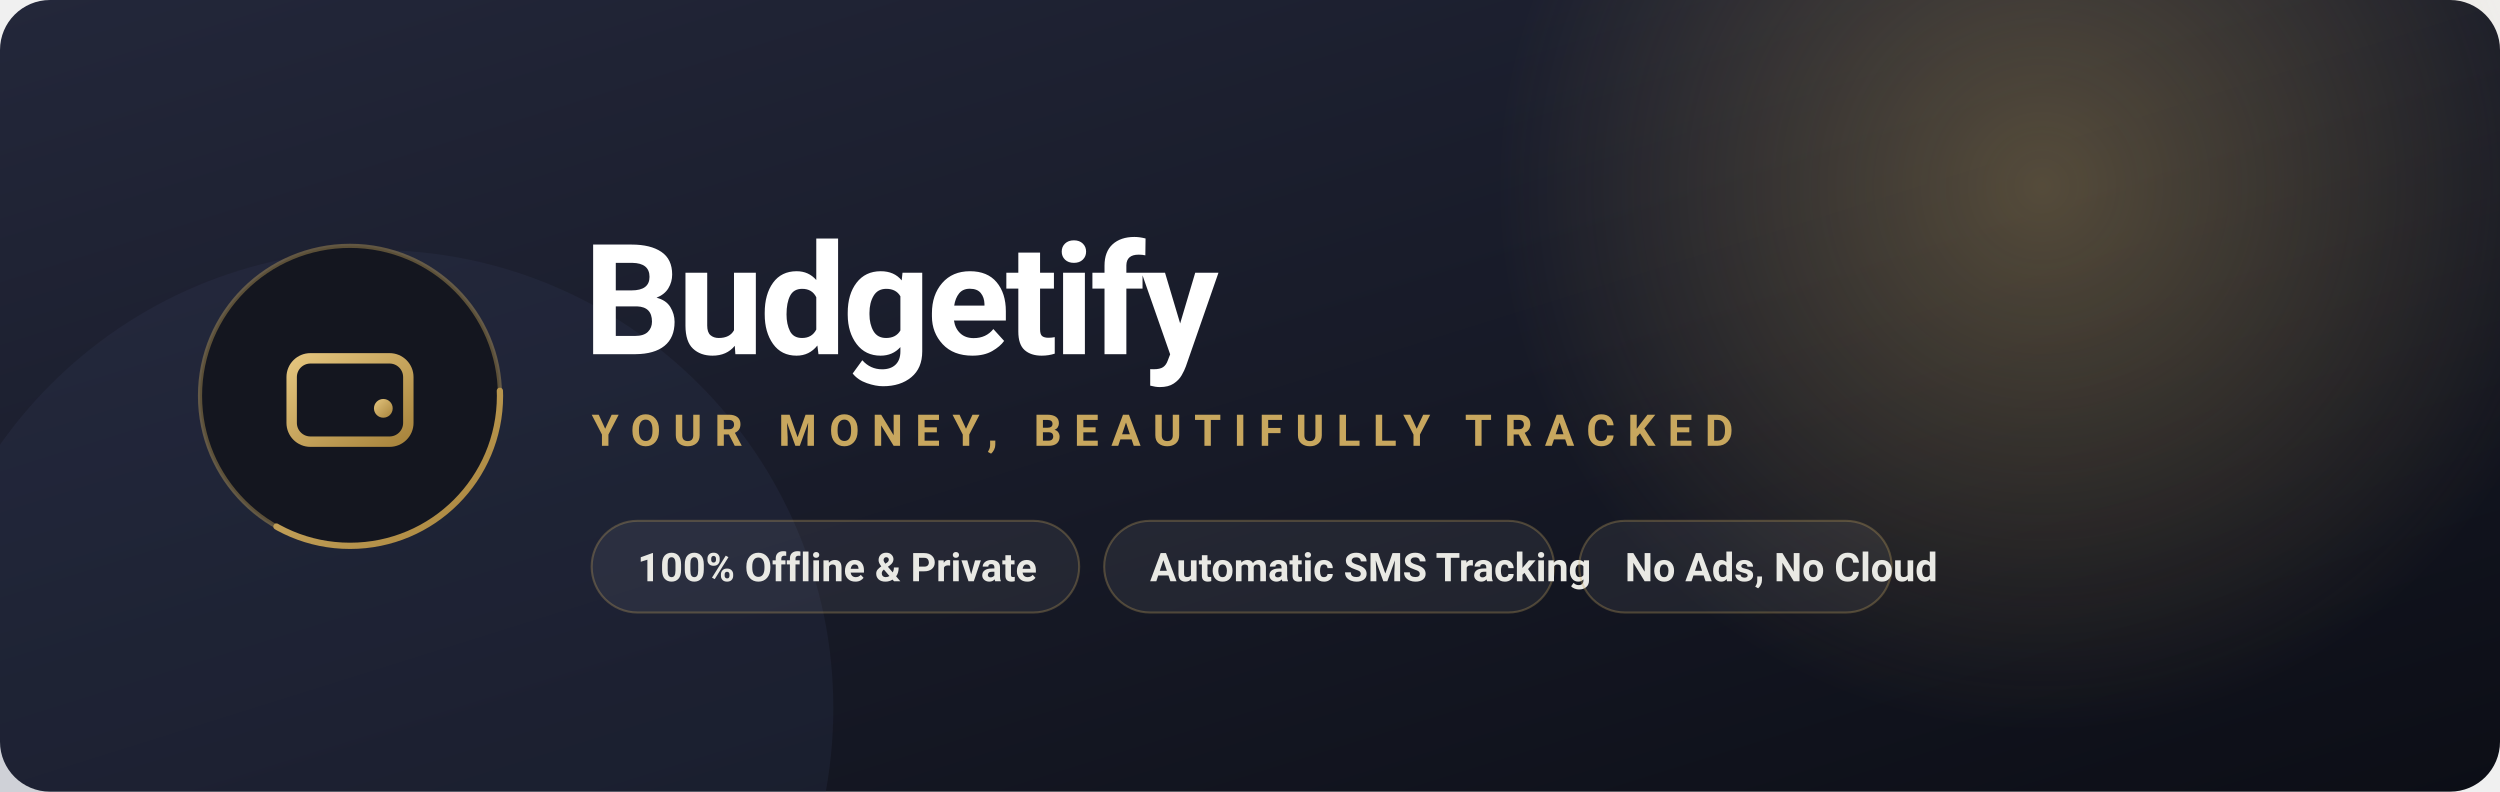
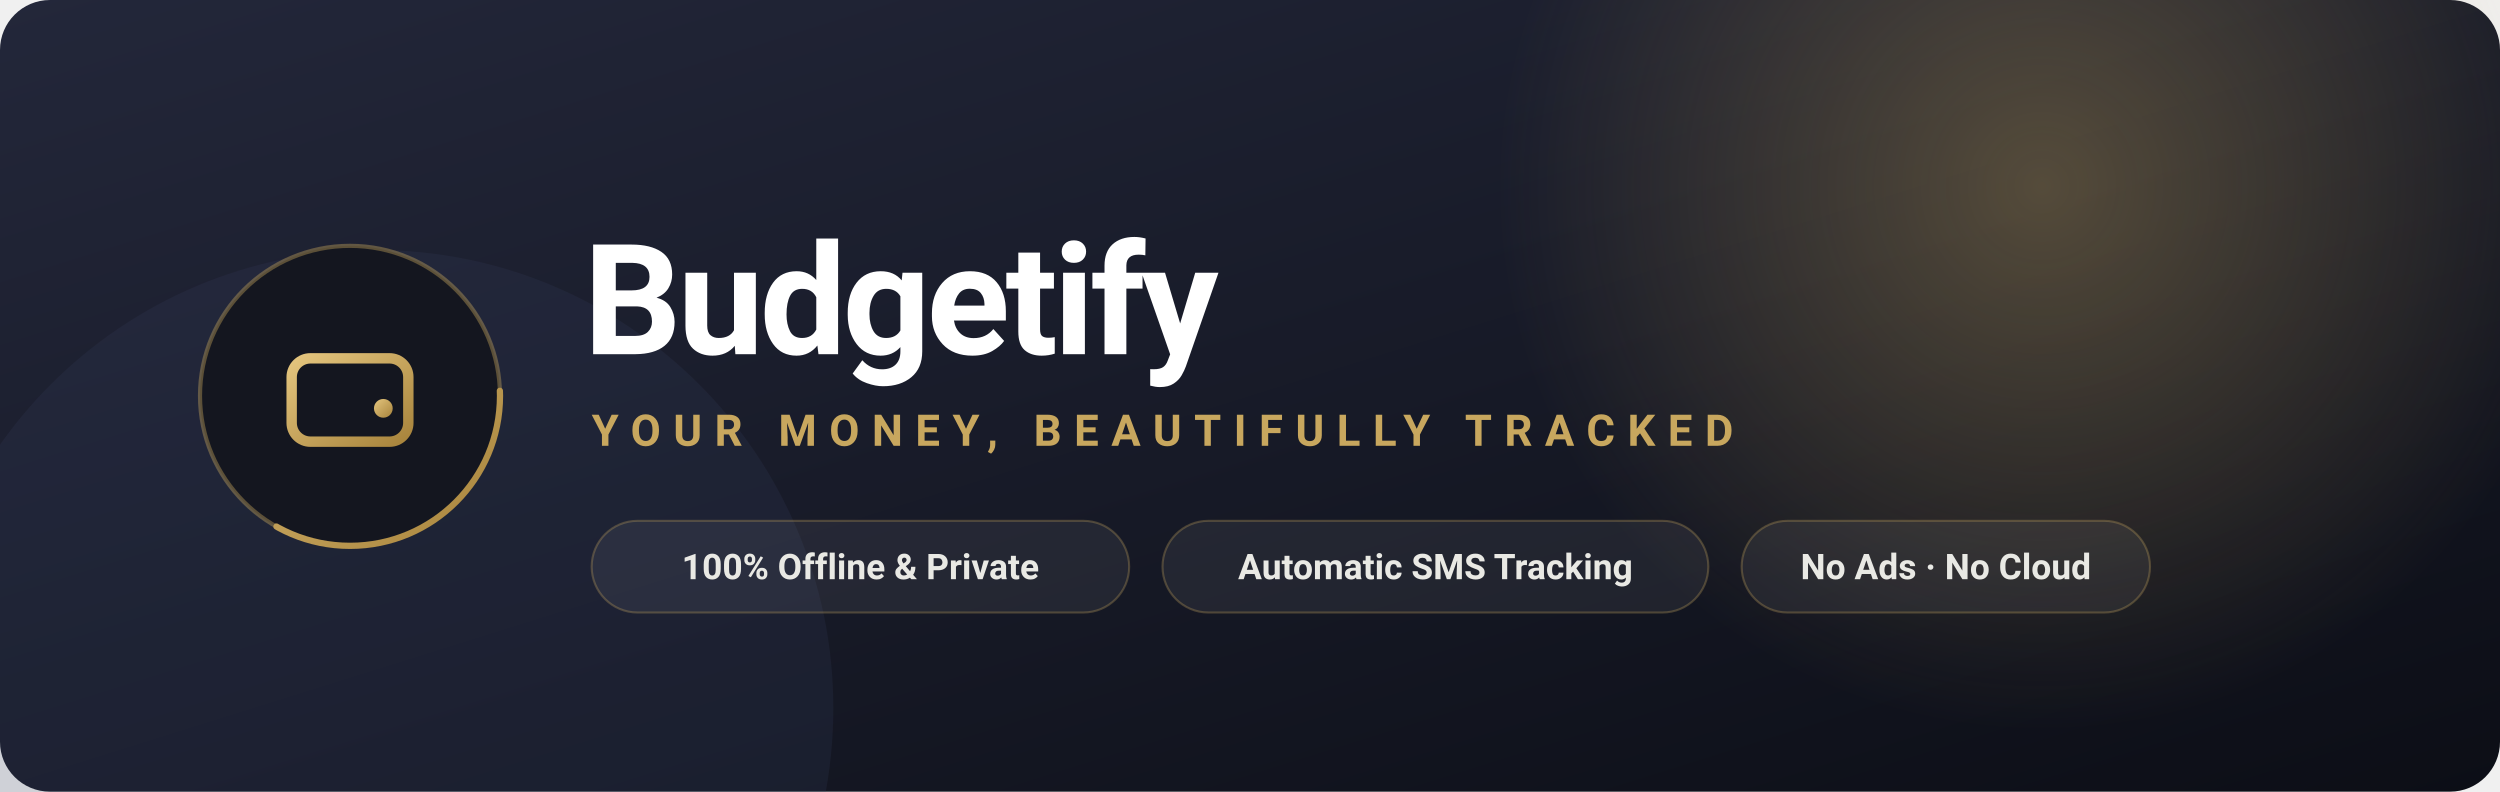
<svg xmlns="http://www.w3.org/2000/svg" width="1200" height="380" viewBox="0 0 1200 380" font-family="'Segoe UI',Roboto,Helvetica,Arial,sans-serif">
  <defs>
    <linearGradient id="bg" x1="0" y1="0" x2="1" y2="1">
      <stop offset="0" stop-color="#23273A" />
      <stop offset="1" stop-color="#0C0E16" />
    </linearGradient>
    <linearGradient id="gold" x1="0" y1="0" x2="1" y2="1">
      <stop offset="0" stop-color="#E4C57E" />
      <stop offset="1" stop-color="#A8843C" />
    </linearGradient>
    <radialGradient id="glow" cx="0.5" cy="0.5" r="0.5">
      <stop offset="0" stop-color="#C8A75E" stop-opacity="0.35" />
      <stop offset="1" stop-color="#C8A75E" stop-opacity="0" />
    </radialGradient>
  </defs>
  <rect width="1200" height="380" rx="24" fill="url(#bg)" />
  <circle cx="980" cy="90" r="260" fill="url(#glow)" />
  <circle cx="180" cy="340" r="220" fill="#3A4163" opacity="0.18" />
  <g transform="translate(96,118)">
    <circle cx="72" cy="72" r="72" fill="#14161F" stroke="#C8A75E" stroke-opacity="0.4" stroke-width="2" />
    <circle cx="72" cy="72" r="72" fill="none" stroke="url(#gold)" stroke-width="3" stroke-dasharray="150 300" stroke-linecap="round" />
    <g transform="translate(40,40)" fill="none" stroke="url(#gold)" stroke-width="5" stroke-linejoin="round" stroke-linecap="round">
      <rect x="4" y="14" width="56" height="40" rx="9" />
      <path d="M4 24 H60" />
      <circle cx="48" cy="38" r="4.5" fill="url(#gold)" stroke="none" />
    </g>
  </g>
  <text x="280" y="170" fill="#FFFFFF" font-size="74" font-weight="700" letter-spacing="-2">Budgetify</text>
  <text x="284" y="214" fill="#C8A75E" font-size="21" font-weight="600" letter-spacing="6">YOUR MONEY, BEAUTIFULLY TRACKED</text>
-   <g font-size="19" font-weight="600">
-     <g transform="translate(284,250)">
-       <rect width="234" height="44" rx="22" fill="#FFFFFF" fill-opacity="0.06" stroke="#C8A75E" stroke-opacity="0.30" />
-       <text x="22" y="29" fill="#E9E9E4">100% Offline &amp; Private</text>
-     </g>
-     <g transform="translate(530,250)">
-       <rect width="216" height="44" rx="22" fill="#FFFFFF" fill-opacity="0.06" stroke="#C8A75E" stroke-opacity="0.30" />
-       <text x="22" y="29" fill="#E9E9E4">Automatic SMS Tracking</text>
-     </g>
-     <g transform="translate(758,250)">
-       <rect width="150" height="44" rx="22" fill="#FFFFFF" fill-opacity="0.06" stroke="#C8A75E" stroke-opacity="0.30" />
-       <text x="22" y="29" fill="#E9E9E4">No Ads, No Cloud</text>
-     </g>
+   <g font-size="17" font-weight="600" fill="#E9E9E4" text-anchor="middle">
+     <rect x="284" y="250" width="258" height="44" rx="22" fill="#FFFFFF" fill-opacity="0.06" stroke="#C8A75E" stroke-opacity="0.30" />
+     <text x="413" y="278">100% Offline &amp; Private</text>
+     <rect x="558" y="250" width="262" height="44" rx="22" fill="#FFFFFF" fill-opacity="0.06" stroke="#C8A75E" stroke-opacity="0.30" />
+     <text x="689" y="278">Automatic SMS Tracking</text>
+     <rect x="836" y="250" width="196" height="44" rx="22" fill="#FFFFFF" fill-opacity="0.06" stroke="#C8A75E" stroke-opacity="0.30" />
+     <text x="934" y="278">No Ads · No Cloud</text>
  </g>
</svg>
